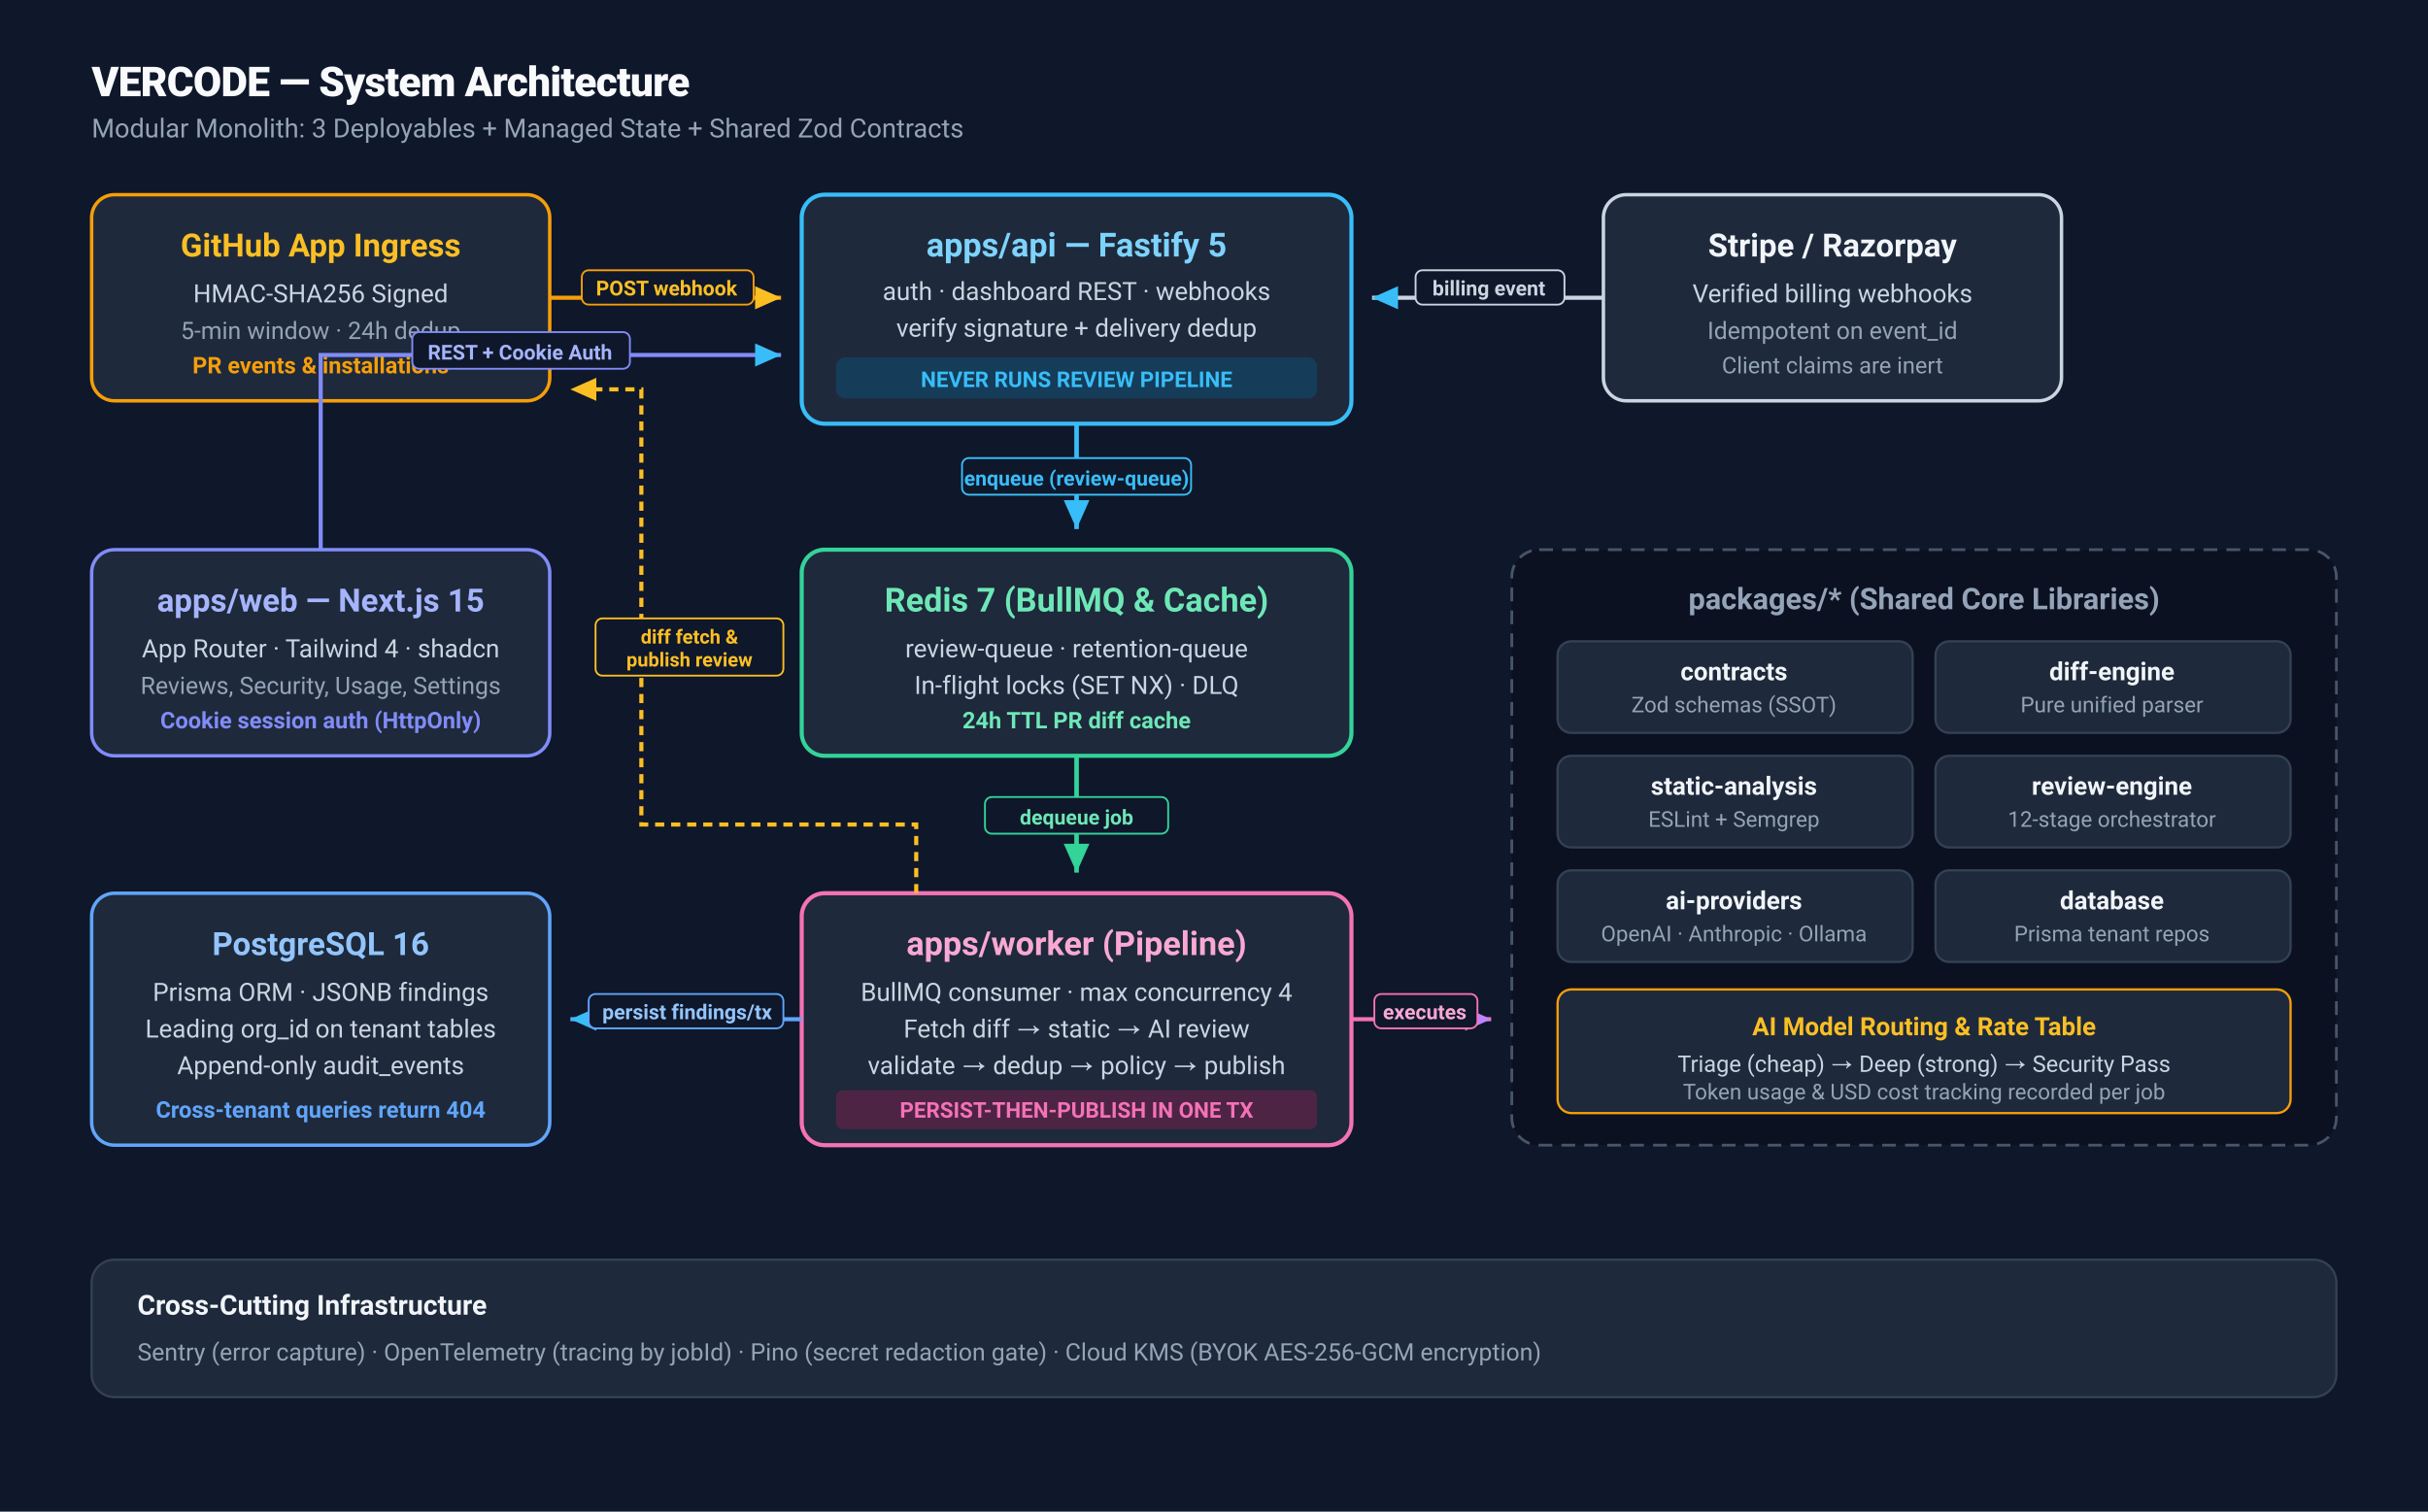
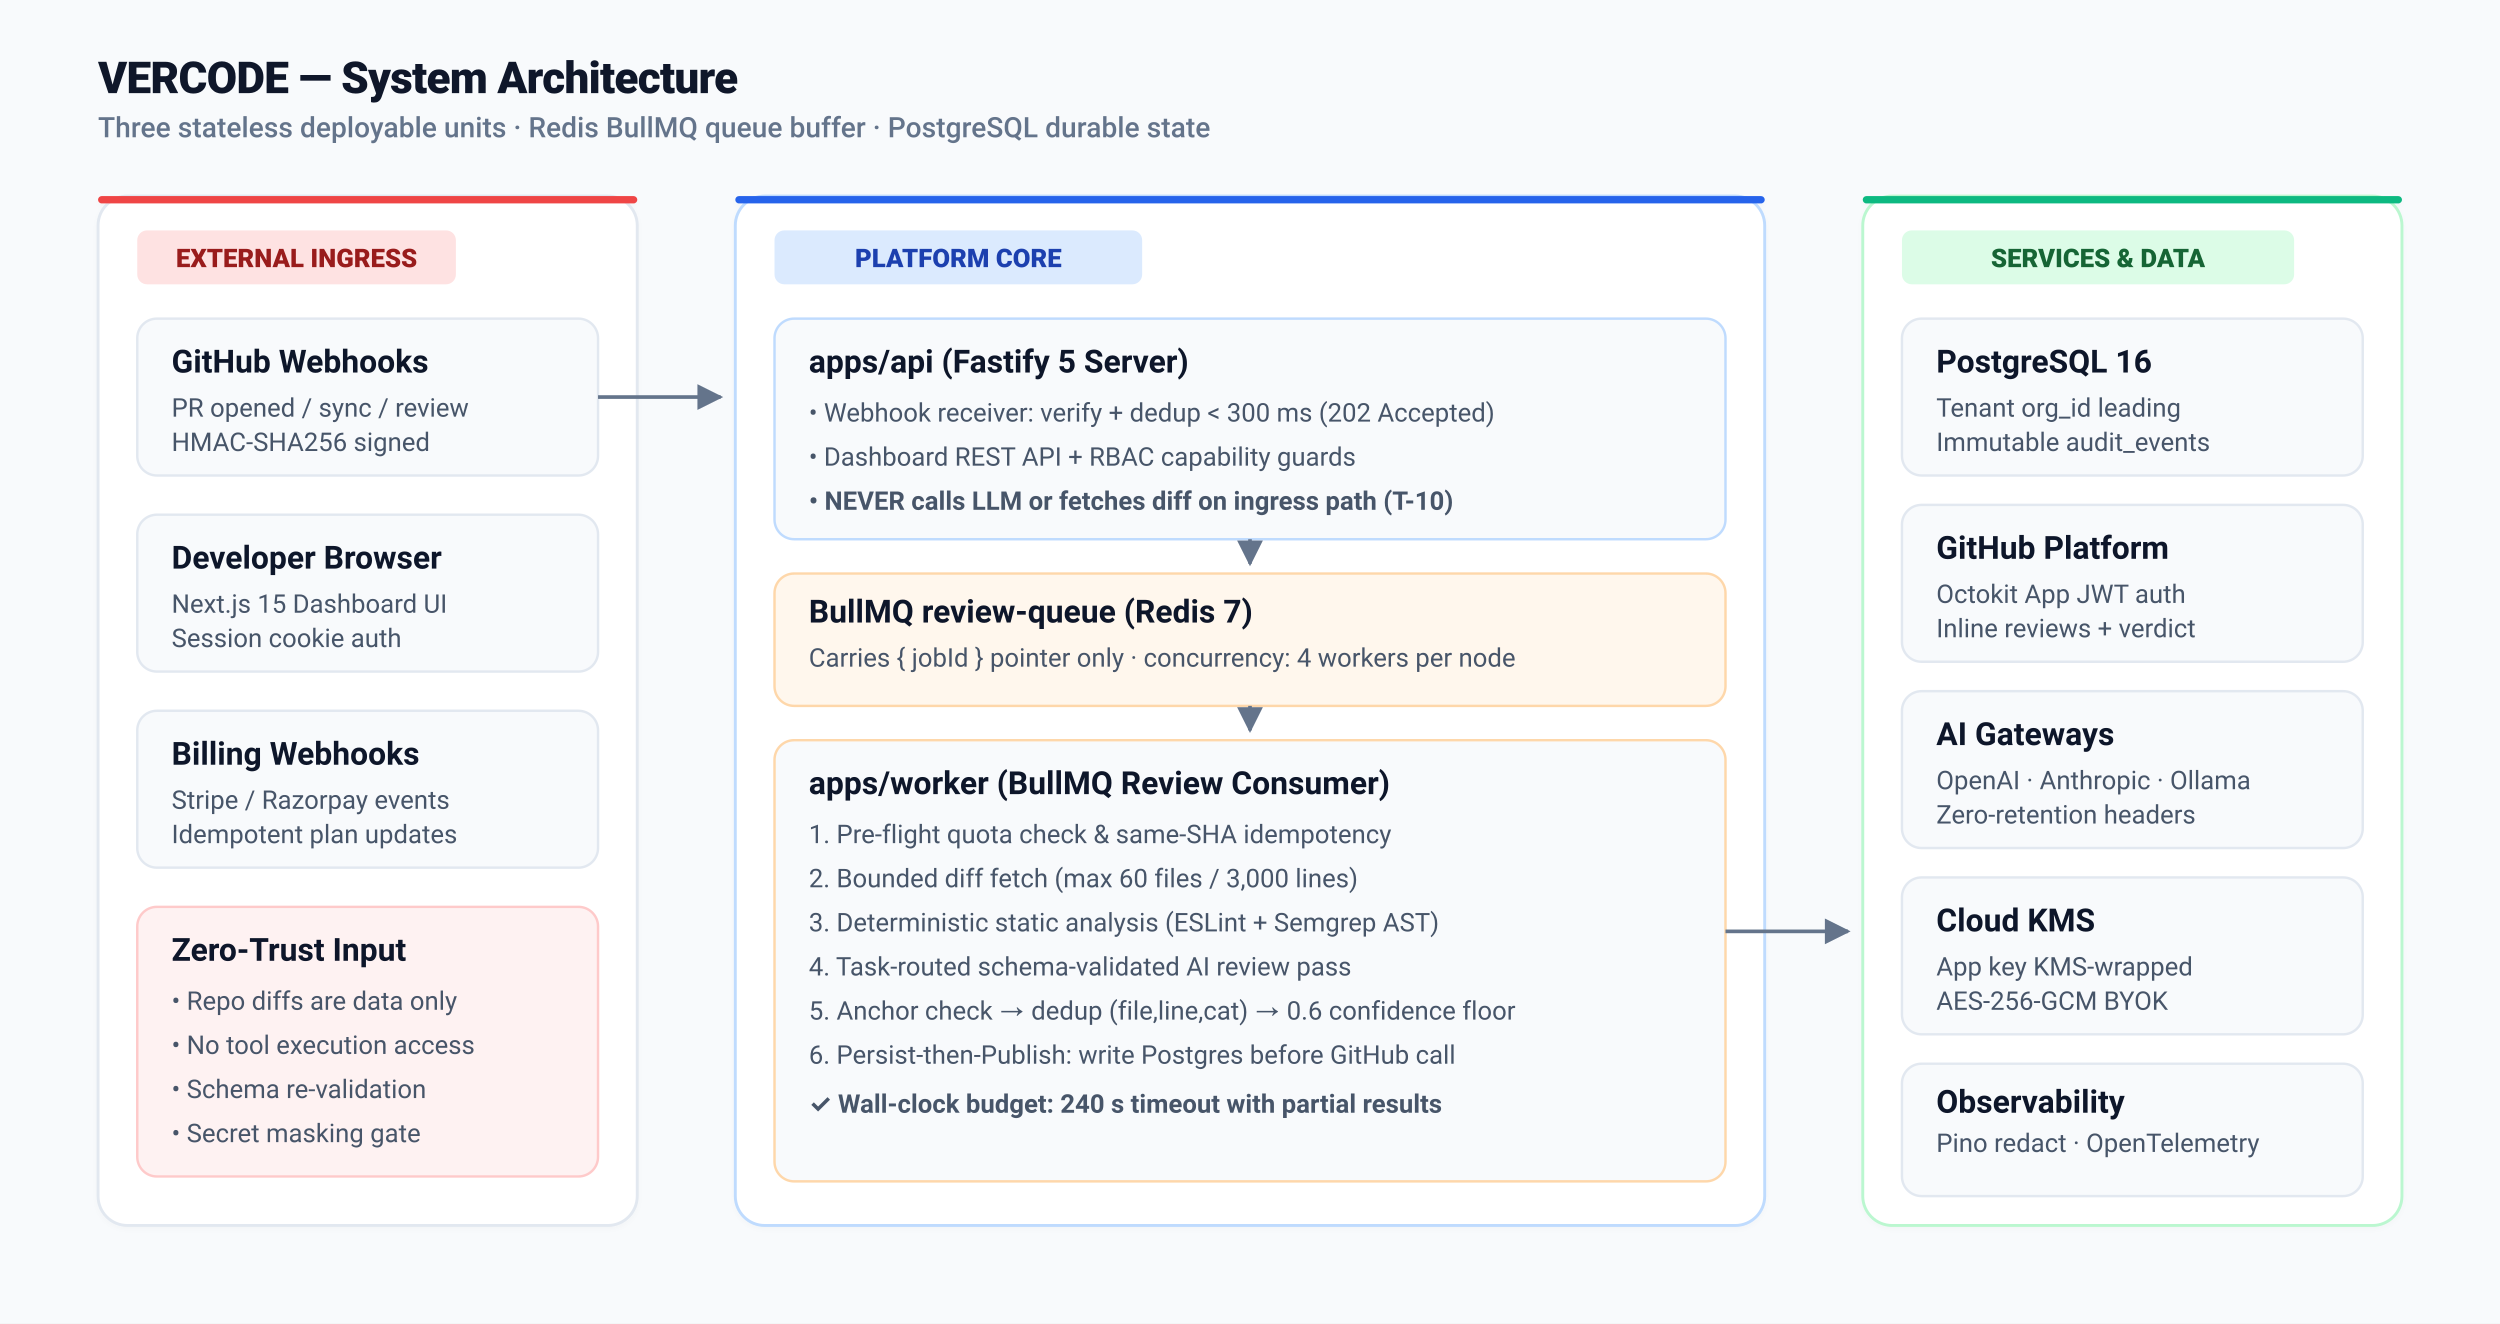
- <svg xmlns="http://www.w3.org/2000/svg" viewBox="0 0 1060 660" width="1060" height="660" role="img" aria-label="VERCODE system architecture diagram" font-family="-apple-system, BlinkMacSystemFont, 'Segoe UI', Roboto, Helvetica, Arial, sans-serif">
+ <svg xmlns="http://www.w3.org/2000/svg" viewBox="0 0 1020 540" width="1020" height="540" role="img" aria-label="VERCODE system architecture" font-family="-apple-system, BlinkMacSystemFont, 'Segoe UI', Roboto, Helvetica, Arial, sans-serif">
  <defs>
-     <marker id="dArrow" viewBox="0 0 10 10" refX="9" refY="5" markerWidth="7" markerHeight="7" orient="auto-start-reverse">
-       <path d="M 0 1 L 9 5 L 0 9 z" fill="#38bdf8" />
+     <style>
+       .t-main { font-size: 18px; font-weight: 800; fill: #0f172a; letter-spacing: -0.3px; }
+       .t-sub  { font-size: 11.5px; font-weight: 500; fill: #64748b; }
+       .h-card { font-size: 13px; font-weight: 700; fill: #0f172a; }
+       .b-card { font-size: 10.5px; fill: #475569; }
+       .pill   { font-size: 9.5px; font-weight: 700; }
+     </style>
+     <marker id="darr" viewBox="0 0 10 10" refX="9" refY="5" markerWidth="7" markerHeight="7" orient="auto-start-reverse">
+       <path d="M 0 0 L 10 5 L 0 10 z" fill="#64748b" />
    </marker>
-     <marker id="dArrowAmber" viewBox="0 0 10 10" refX="9" refY="5" markerWidth="7" markerHeight="7" orient="auto-start-reverse">
-       <path d="M 0 1 L 9 5 L 0 9 z" fill="#fbbf24" />
-     </marker>
-     <marker id="dArrowGreen" viewBox="0 0 10 10" refX="9" refY="5" markerWidth="7" markerHeight="7" orient="auto-start-reverse">
-       <path d="M 0 1 L 9 5 L 0 9 z" fill="#34d399" />
-     </marker>
-     <marker id="dArrowPurple" viewBox="0 0 10 10" refX="9" refY="5" markerWidth="7" markerHeight="7" orient="auto-start-reverse">
-       <path d="M 0 1 L 9 5 L 0 9 z" fill="#c084fc" />
-     </marker>
+     <filter id="dShadow" x="-4%" y="-4%" width="108%" height="110%">
+       <feDropShadow dx="0" dy="2" stdDeviation="3" flood-color="#0f172a" flood-opacity="0.04" />
+       <feDropShadow dx="0" dy="1" stdDeviation="1" flood-color="#0f172a" flood-opacity="0.02" />
+     </filter>
  </defs>
-   <rect width="1060" height="660" fill="#0f172a" />
-   <text x="40" y="42" fill="#f8fafc" font-size="18" font-weight="800" letter-spacing="-0.3px">VERCODE — System Architecture</text>
-   <text x="40" y="60" fill="#94a3b8" font-size="11.5">Modular Monolith: 3 Deployables + Managed State + Shared Zod Contracts</text>
-   <rect x="40" y="85" width="200" height="90" rx="10" fill="#1e293b" stroke="#f59e0b" stroke-width="1.5" />
-   <text x="140" y="112" text-anchor="middle" fill="#fbbf24" font-size="14" font-weight="700">GitHub App Ingress</text>
-   <text x="140" y="132" text-anchor="middle" fill="#cbd5e1" font-size="11">HMAC-SHA256 Signed</text>
-   <text x="140" y="148" text-anchor="middle" fill="#94a3b8" font-size="10.5">5-min window · 24h dedup</text>
-   <text x="140" y="163" text-anchor="middle" fill="#f59e0b" font-size="10" font-weight="600">PR events &amp; installations</text>
-   <rect x="350" y="85" width="240" height="100" rx="10" fill="#1e293b" stroke="#38bdf8" stroke-width="1.8" />
-   <text x="470" y="112" text-anchor="middle" fill="#7dd3fc" font-size="14.5" font-weight="700">apps/api — Fastify 5</text>
-   <text x="470" y="131" text-anchor="middle" fill="#cbd5e1" font-size="11">auth · dashboard REST · webhooks</text>
-   <text x="470" y="147" text-anchor="middle" fill="#cbd5e1" font-size="11">verify signature + delivery dedup</text>
-   <rect x="365" y="156" width="210" height="18" rx="4" fill="#0369a1" fill-opacity="0.3" />
-   <text x="470" y="169" text-anchor="middle" fill="#38bdf8" font-size="9.5" font-weight="700">NEVER RUNS REVIEW PIPELINE</text>
-   <rect x="700" y="85" width="200" height="90" rx="10" fill="#1e293b" stroke="#cbd5e1" stroke-width="1.5" />
-   <text x="800" y="112" text-anchor="middle" fill="#f1f5f9" font-size="14" font-weight="700">Stripe / Razorpay</text>
-   <text x="800" y="132" text-anchor="middle" fill="#cbd5e1" font-size="11">Verified billing webhooks</text>
-   <text x="800" y="148" text-anchor="middle" fill="#94a3b8" font-size="10.5">Idempotent on event_id</text>
-   <text x="800" y="163" text-anchor="middle" fill="#94a3b8" font-size="10">Client claims are inert</text>
-   <rect x="40" y="240" width="200" height="90" rx="10" fill="#1e293b" stroke="#818cf8" stroke-width="1.5" />
-   <text x="140" y="267" text-anchor="middle" fill="#a5b4fc" font-size="14" font-weight="700">apps/web — Next.js 15</text>
-   <text x="140" y="287" text-anchor="middle" fill="#cbd5e1" font-size="11">App Router · Tailwind 4 · shadcn</text>
-   <text x="140" y="303" text-anchor="middle" fill="#94a3b8" font-size="10.5">Reviews, Security, Usage, Settings</text>
-   <text x="140" y="318" text-anchor="middle" fill="#818cf8" font-size="10" font-weight="600">Cookie session auth (HttpOnly)</text>
-   <rect x="350" y="240" width="240" height="90" rx="10" fill="#1e293b" stroke="#34d399" stroke-width="1.8" />
-   <text x="470" y="267" text-anchor="middle" fill="#6ee7b7" font-size="14.5" font-weight="700">Redis 7 (BullMQ &amp; Cache)</text>
-   <text x="470" y="287" text-anchor="middle" fill="#cbd5e1" font-size="11">review-queue · retention-queue</text>
-   <text x="470" y="303" text-anchor="middle" fill="#cbd5e1" font-size="11">In-flight locks (SET NX) · DLQ</text>
-   <text x="470" y="318" text-anchor="middle" fill="#6ee7b7" font-size="10" font-weight="600">24h TTL PR diff cache</text>
-   <rect x="350" y="390" width="240" height="110" rx="10" fill="#1e293b" stroke="#f472b6" stroke-width="1.8" />
-   <text x="470" y="417" text-anchor="middle" fill="#f9a8d4" font-size="14.5" font-weight="700">apps/worker (Pipeline)</text>
-   <text x="470" y="437" text-anchor="middle" fill="#cbd5e1" font-size="11">BullMQ consumer · max concurrency 4</text>
-   <text x="470" y="453" text-anchor="middle" fill="#cbd5e1" font-size="11">Fetch diff → static → AI review</text>
-   <text x="470" y="469" text-anchor="middle" fill="#cbd5e1" font-size="11">validate → dedup → policy → publish</text>
-   <rect x="365" y="476" width="210" height="17" rx="3" fill="#be185d" fill-opacity="0.3" />
-   <text x="470" y="488" text-anchor="middle" fill="#f472b6" font-size="9.5" font-weight="700">PERSIST-THEN-PUBLISH IN ONE TX</text>
-   <rect x="40" y="390" width="200" height="110" rx="10" fill="#1e293b" stroke="#60a5fa" stroke-width="1.5" />
-   <text x="140" y="417" text-anchor="middle" fill="#93c5fd" font-size="14" font-weight="700">PostgreSQL 16</text>
-   <text x="140" y="437" text-anchor="middle" fill="#cbd5e1" font-size="11">Prisma ORM · JSONB findings</text>
-   <text x="140" y="453" text-anchor="middle" fill="#cbd5e1" font-size="11">Leading org_id on tenant tables</text>
-   <text x="140" y="469" text-anchor="middle" fill="#cbd5e1" font-size="11">Append-only audit_events</text>
-   <text x="140" y="488" text-anchor="middle" fill="#60a5fa" font-size="10" font-weight="600">Cross-tenant queries return 404</text>
-   <rect x="660" y="240" width="360" height="260" rx="12" fill="#0b1120" stroke="#475569" stroke-width="1.2" stroke-dasharray="6 4" />
-   <text x="840" y="266" text-anchor="middle" fill="#94a3b8" font-size="13" font-weight="700">packages/* (Shared Core Libraries)</text>
-   <rect x="680" y="280" width="155" height="40" rx="6" fill="#1e293b" stroke="#334155" stroke-width="1" />
-   <text x="757" y="297" text-anchor="middle" fill="#f1f5f9" font-size="11" font-weight="700">contracts</text>
-   <text x="757" y="311" text-anchor="middle" fill="#94a3b8" font-size="9.5">Zod schemas (SSOT)</text>
-   <rect x="845" y="280" width="155" height="40" rx="6" fill="#1e293b" stroke="#334155" stroke-width="1" />
-   <text x="922" y="297" text-anchor="middle" fill="#f1f5f9" font-size="11" font-weight="700">diff-engine</text>
-   <text x="922" y="311" text-anchor="middle" fill="#94a3b8" font-size="9.5">Pure unified parser</text>
-   <rect x="680" y="330" width="155" height="40" rx="6" fill="#1e293b" stroke="#334155" stroke-width="1" />
-   <text x="757" y="347" text-anchor="middle" fill="#f1f5f9" font-size="11" font-weight="700">static-analysis</text>
-   <text x="757" y="361" text-anchor="middle" fill="#94a3b8" font-size="9.5">ESLint + Semgrep</text>
-   <rect x="845" y="330" width="155" height="40" rx="6" fill="#1e293b" stroke="#334155" stroke-width="1" />
-   <text x="922" y="347" text-anchor="middle" fill="#f1f5f9" font-size="11" font-weight="700">review-engine</text>
-   <text x="922" y="361" text-anchor="middle" fill="#94a3b8" font-size="9.5">12-stage orchestrator</text>
-   <rect x="680" y="380" width="155" height="40" rx="6" fill="#1e293b" stroke="#334155" stroke-width="1" />
-   <text x="757" y="397" text-anchor="middle" fill="#f1f5f9" font-size="11" font-weight="700">ai-providers</text>
-   <text x="757" y="411" text-anchor="middle" fill="#94a3b8" font-size="9.5">OpenAI · Anthropic · Ollama</text>
-   <rect x="845" y="380" width="155" height="40" rx="6" fill="#1e293b" stroke="#334155" stroke-width="1" />
-   <text x="922" y="397" text-anchor="middle" fill="#f1f5f9" font-size="11" font-weight="700">database</text>
-   <text x="922" y="411" text-anchor="middle" fill="#94a3b8" font-size="9.5">Prisma tenant repos</text>
-   <rect x="680" y="432" width="320" height="54" rx="6" fill="#1e293b" stroke="#f59e0b" stroke-width="1" />
-   <text x="840" y="452" text-anchor="middle" fill="#fbbf24" font-size="11" font-weight="700">AI Model Routing &amp; Rate Table</text>
-   <text x="840" y="468" text-anchor="middle" fill="#cbd5e1" font-size="10">Triage (cheap) → Deep (strong) → Security Pass</text>
-   <text x="840" y="480" text-anchor="middle" fill="#94a3b8" font-size="9.5">Token usage &amp; USD cost tracking recorded per job</text>
-   <rect x="40" y="550" width="980" height="60" rx="10" fill="#1e293b" stroke="#334155" stroke-width="1" />
-   <text x="60" y="574" fill="#f1f5f9" font-size="12" font-weight="700">Cross-Cutting Infrastructure</text>
-   <text x="60" y="594" fill="#94a3b8" font-size="10.5">Sentry (error capture) · OpenTelemetry (tracing by jobId) · Pino (secret redaction gate) · Cloud KMS (BYOK AES-256-GCM encryption)</text>
-   <line x1="240" y1="130" x2="341" y2="130" stroke="#f59e0b" stroke-width="1.8" marker-end="url(#dArrowAmber)" />
-   <rect x="254" y="118" width="75" height="15" rx="3" fill="#0f172a" stroke="#f59e0b" stroke-width="0.8" />
-   <text x="291" y="129" text-anchor="middle" fill="#fbbf24" font-size="9" font-weight="700">POST webhook</text>
-   <line x1="700" y1="130" x2="599" y2="130" stroke="#cbd5e1" stroke-width="1.8" marker-end="url(#dArrow)" />
-   <rect x="618" y="118" width="65" height="15" rx="3" fill="#0f172a" stroke="#cbd5e1" stroke-width="0.8" />
-   <text x="650" y="129" text-anchor="middle" fill="#cbd5e1" font-size="9" font-weight="700">billing event</text>
-   <path d="M 140,240 V 155 H 341" fill="none" stroke="#818cf8" stroke-width="1.8" marker-end="url(#dArrow)" />
-   <rect x="180" y="145" width="95" height="16" rx="3" fill="#0f172a" stroke="#818cf8" stroke-width="0.8" />
-   <text x="227" y="157" text-anchor="middle" fill="#a5b4fc" font-size="9" font-weight="700">REST + Cookie Auth</text>
-   <line x1="470" y1="185" x2="470" y2="231" stroke="#38bdf8" stroke-width="2" marker-end="url(#dArrow)" />
-   <rect x="420" y="200" width="100" height="16" rx="3" fill="#0f172a" stroke="#38bdf8" stroke-width="0.8" />
-   <text x="470" y="212" text-anchor="middle" fill="#38bdf8" font-size="9" font-weight="700">enqueue (review-queue)</text>
-   <line x1="470" y1="330" x2="470" y2="381" stroke="#34d399" stroke-width="2" marker-end="url(#dArrowGreen)" />
-   <rect x="430" y="348" width="80" height="16" rx="3" fill="#0f172a" stroke="#34d399" stroke-width="0.8" />
-   <text x="470" y="360" text-anchor="middle" fill="#6ee7b7" font-size="9" font-weight="700">dequeue job</text>
-   <line x1="350" y1="445" x2="249" y2="445" stroke="#60a5fa" stroke-width="1.8" marker-end="url(#dArrow)" />
-   <rect x="257" y="434" width="85" height="15" rx="3" fill="#0f172a" stroke="#60a5fa" stroke-width="0.8" />
-   <text x="300" y="445" text-anchor="middle" fill="#93c5fd" font-size="9" font-weight="700">persist findings/tx</text>
-   <line x1="590" y1="445" x2="651" y2="445" stroke="#f472b6" stroke-width="1.8" marker-end="url(#dArrowPurple)" />
-   <rect x="600" y="434" width="45" height="15" rx="3" fill="#0f172a" stroke="#f472b6" stroke-width="0.8" />
-   <text x="622" y="445" text-anchor="middle" fill="#f9a8d4" font-size="9" font-weight="700">executes</text>
-   <path d="M 400,390 V 360 H 280 V 170 H 249" fill="none" stroke="#fbbf24" stroke-width="1.8" stroke-dasharray="4 3" marker-end="url(#dArrowAmber)" />
-   <rect x="260" y="270" width="82" height="25" rx="3" fill="#0f172a" stroke="#fbbf24" stroke-width="0.8" />
-   <text x="301" y="281" text-anchor="middle" fill="#fbbf24" font-size="8.5" font-weight="700">diff fetch &amp;</text>
-   <text x="301" y="291" text-anchor="middle" fill="#fbbf24" font-size="8.5" font-weight="700">publish review</text>
+   <rect width="1020" height="540" fill="#f8fafc" />
+   <text x="40" y="38" class="t-main">VERCODE — System Architecture</text>
+   <text x="40" y="56" class="t-sub">Three stateless deployable units · Redis BullMQ queue buffer · PostgreSQL durable state</text>
+   <g filter="url(#dShadow)">
+     <rect x="40" y="80" width="220" height="420" rx="12" fill="#ffffff" stroke="#e2e8f0" stroke-width="1.2" />
+     <rect x="40" y="80" width="220" height="3" rx="1.5" fill="#ef4444" />
+     <rect x="56" y="94" width="130" height="22" rx="4" fill="#fee2e2" />
+     <text x="121" y="109" text-anchor="middle" fill="#991b1b" font-size="10.5" font-weight="800">EXTERNAL INGRESS</text>
+     <rect x="56" y="130" width="188" height="64" rx="8" fill="#f8fafc" stroke="#e2e8f0" stroke-width="1" />
+     <text x="70" y="152" class="h-card">GitHub Webhooks</text>
+     <text x="70" y="170" class="b-card">PR opened / sync / review</text>
+     <text x="70" y="184" class="b-card">HMAC-SHA256 signed</text>
+     <rect x="56" y="210" width="188" height="64" rx="8" fill="#f8fafc" stroke="#e2e8f0" stroke-width="1" />
+     <text x="70" y="232" class="h-card">Developer Browser</text>
+     <text x="70" y="250" class="b-card">Next.js 15 Dashboard UI</text>
+     <text x="70" y="264" class="b-card">Session cookie auth</text>
+     <rect x="56" y="290" width="188" height="64" rx="8" fill="#f8fafc" stroke="#e2e8f0" stroke-width="1" />
+     <text x="70" y="312" class="h-card">Billing Webhooks</text>
+     <text x="70" y="330" class="b-card">Stripe / Razorpay events</text>
+     <text x="70" y="344" class="b-card">Idempotent plan updates</text>
+     <rect x="56" y="370" width="188" height="110" rx="8" fill="#fef2f2" stroke="#fecaca" stroke-width="1" />
+     <text x="70" y="392" class="h-card" fill="#991b1b">Zero-Trust Input</text>
+     <text x="70" y="412" class="b-card">• Repo diffs are data only</text>
+     <text x="70" y="430" class="b-card">• No tool execution access</text>
+     <text x="70" y="448" class="b-card">• Schema re-validation</text>
+     <text x="70" y="466" class="b-card">• Secret masking gate</text>
+   </g>
+   <g filter="url(#dShadow)">
+     <rect x="300" y="80" width="420" height="420" rx="12" fill="#ffffff" stroke="#bfdbfe" stroke-width="1.2" />
+     <rect x="300" y="80" width="420" height="3" rx="1.5" fill="#2563eb" />
+     <rect x="316" y="94" width="150" height="22" rx="4" fill="#dbeafe" />
+     <text x="391" y="109" text-anchor="middle" fill="#1e40af" font-size="10.5" font-weight="800">PLATFORM CORE</text>
+     <rect x="316" y="130" width="388" height="90" rx="8" fill="#f8fafc" stroke="#bfdbfe" stroke-width="1" />
+     <text x="330" y="152" class="h-card" fill="#1d4ed8">apps/api (Fastify 5 Server)</text>
+     <text x="330" y="172" class="b-card">• Webhook receiver: verify + dedup &lt; 300 ms (202 Accepted)</text>
+     <text x="330" y="190" class="b-card">• Dashboard REST API + RBAC capability guards</text>
+     <text x="330" y="208" class="b-card" font-weight="700" fill="#b91c1c">• NEVER calls LLM or fetches diff on ingress path (T-10)</text>
+     <rect x="316" y="234" width="388" height="54" rx="8" fill="#fff7ed" stroke="#fed7aa" stroke-width="1" />
+     <text x="330" y="254" class="h-card" fill="#c2410c">BullMQ review-queue (Redis 7)</text>
+     <text x="330" y="272" class="b-card">Carries { jobId } pointer only · concurrency: 4 workers per node</text>
+     <rect x="316" y="302" width="388" height="180" rx="8" fill="#f8fafc" stroke="#fed7aa" stroke-width="1" />
+     <text x="330" y="324" class="h-card" fill="#c2410c">apps/worker (BullMQ Review Consumer)</text>
+     <text x="330" y="344" class="b-card">1. Pre-flight quota check &amp; same-SHA idempotency</text>
+     <text x="330" y="362" class="b-card">2. Bounded diff fetch (max 60 files / 3,000 lines)</text>
+     <text x="330" y="380" class="b-card">3. Deterministic static analysis (ESLint + Semgrep AST)</text>
+     <text x="330" y="398" class="b-card">4. Task-routed schema-validated AI review pass</text>
+     <text x="330" y="416" class="b-card">5. Anchor check → dedup (file,line,cat) → 0.6 confidence floor</text>
+     <text x="330" y="434" class="b-card">6. Persist-then-Publish: write Postgres before GitHub call</text>
+     <text x="330" y="454" class="b-card" font-weight="700" fill="#0f766e">✓ Wall-clock budget: 240 s timeout with partial results</text>
+   </g>
+   <g filter="url(#dShadow)">
+     <rect x="760" y="80" width="220" height="420" rx="12" fill="#ffffff" stroke="#bbf7d0" stroke-width="1.2" />
+     <rect x="760" y="80" width="220" height="3" rx="1.5" fill="#10b981" />
+     <rect x="776" y="94" width="160" height="22" rx="4" fill="#dcfce7" />
+     <text x="856" y="109" text-anchor="middle" fill="#166534" font-size="10.5" font-weight="800">SERVICES &amp; DATA</text>
+     <rect x="776" y="130" width="188" height="64" rx="8" fill="#f8fafc" stroke="#e2e8f0" stroke-width="1" />
+     <text x="790" y="152" class="h-card">PostgreSQL 16</text>
+     <text x="790" y="170" class="b-card">Tenant org_id leading</text>
+     <text x="790" y="184" class="b-card">Immutable audit_events</text>
+     <rect x="776" y="206" width="188" height="64" rx="8" fill="#f8fafc" stroke="#e2e8f0" stroke-width="1" />
+     <text x="790" y="228" class="h-card">GitHub Platform</text>
+     <text x="790" y="246" class="b-card">Octokit App JWT auth</text>
+     <text x="790" y="260" class="b-card">Inline reviews + verdict</text>
+     <rect x="776" y="282" width="188" height="64" rx="8" fill="#f8fafc" stroke="#e2e8f0" stroke-width="1" />
+     <text x="790" y="304" class="h-card">AI Gateways</text>
+     <text x="790" y="322" class="b-card">OpenAI · Anthropic · Ollama</text>
+     <text x="790" y="336" class="b-card">Zero-retention headers</text>
+     <rect x="776" y="358" width="188" height="64" rx="8" fill="#f8fafc" stroke="#e2e8f0" stroke-width="1" />
+     <text x="790" y="380" class="h-card">Cloud KMS</text>
+     <text x="790" y="398" class="b-card">App key KMS-wrapped</text>
+     <text x="790" y="412" class="b-card">AES-256-GCM BYOK</text>
+     <rect x="776" y="434" width="188" height="54" rx="8" fill="#f8fafc" stroke="#e2e8f0" stroke-width="1" />
+     <text x="790" y="454" class="h-card">Observability</text>
+     <text x="790" y="470" class="b-card">Pino redact · OpenTelemetry</text>
+   </g>
+   <line x1="244" y1="162" x2="294" y2="162" stroke="#64748b" stroke-width="1.5" marker-end="url(#darr)" />
+   <line x1="510" y1="220" x2="510" y2="230" stroke="#64748b" stroke-width="1.5" marker-end="url(#darr)" />
+   <line x1="510" y1="288" x2="510" y2="298" stroke="#64748b" stroke-width="1.5" marker-end="url(#darr)" />
+   <line x1="704" y1="380" x2="754" y2="380" stroke="#64748b" stroke-width="1.5" marker-end="url(#darr)" />
</svg>
